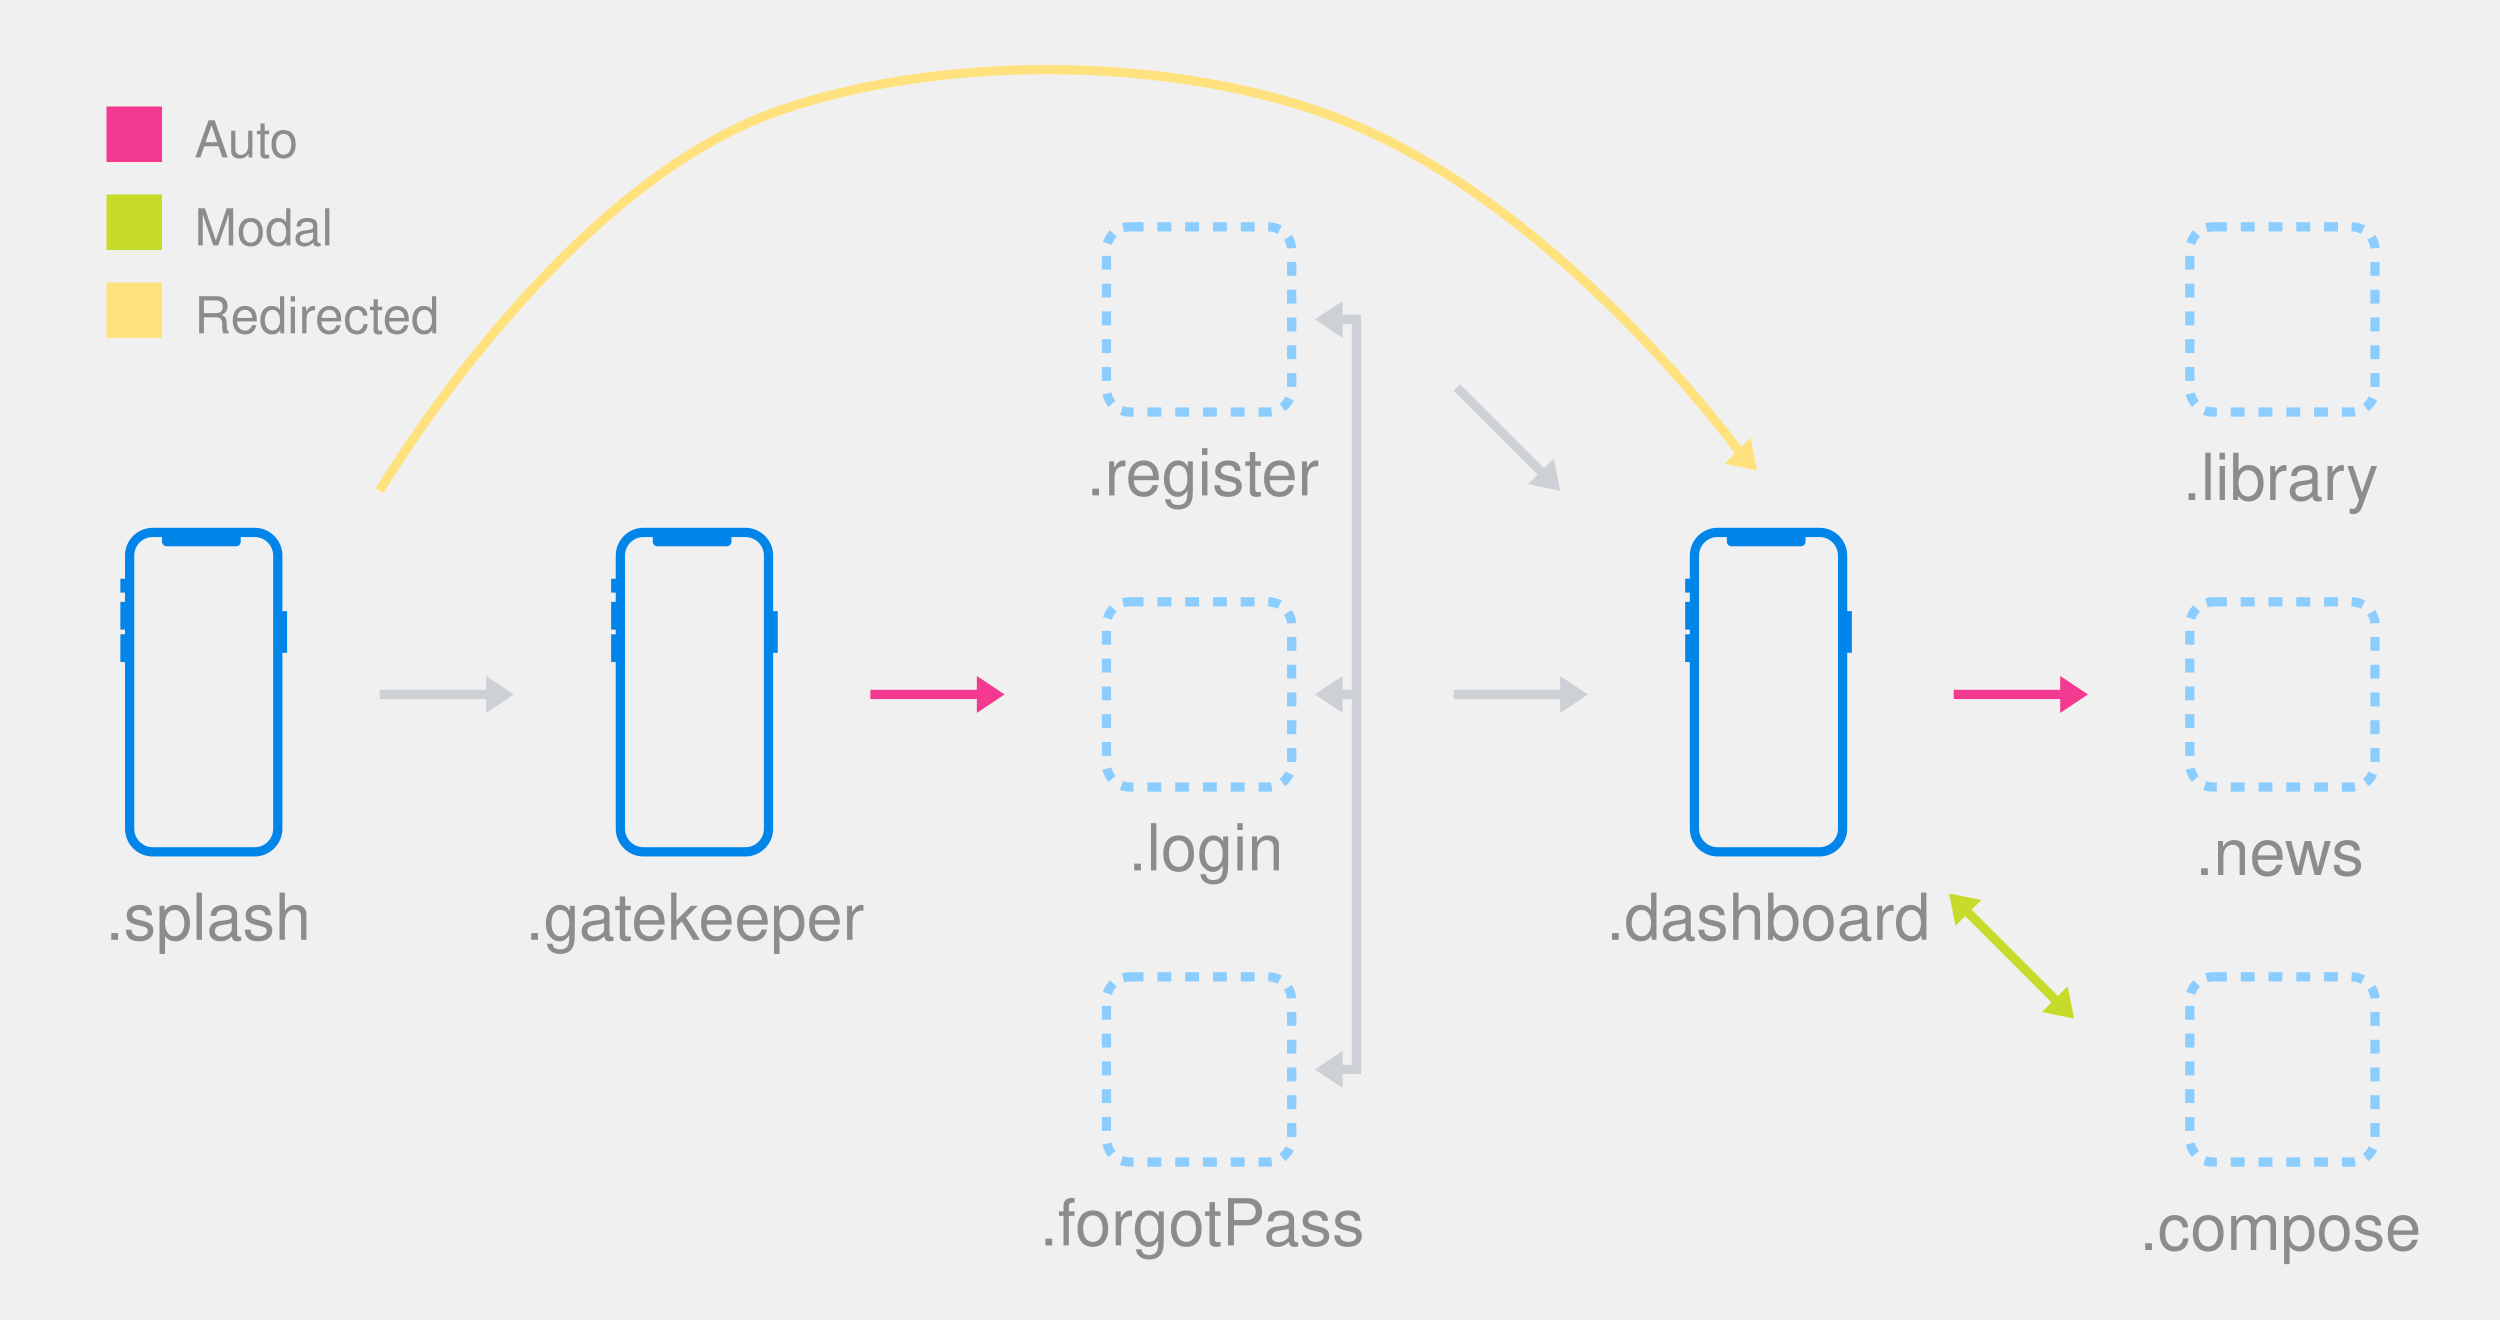
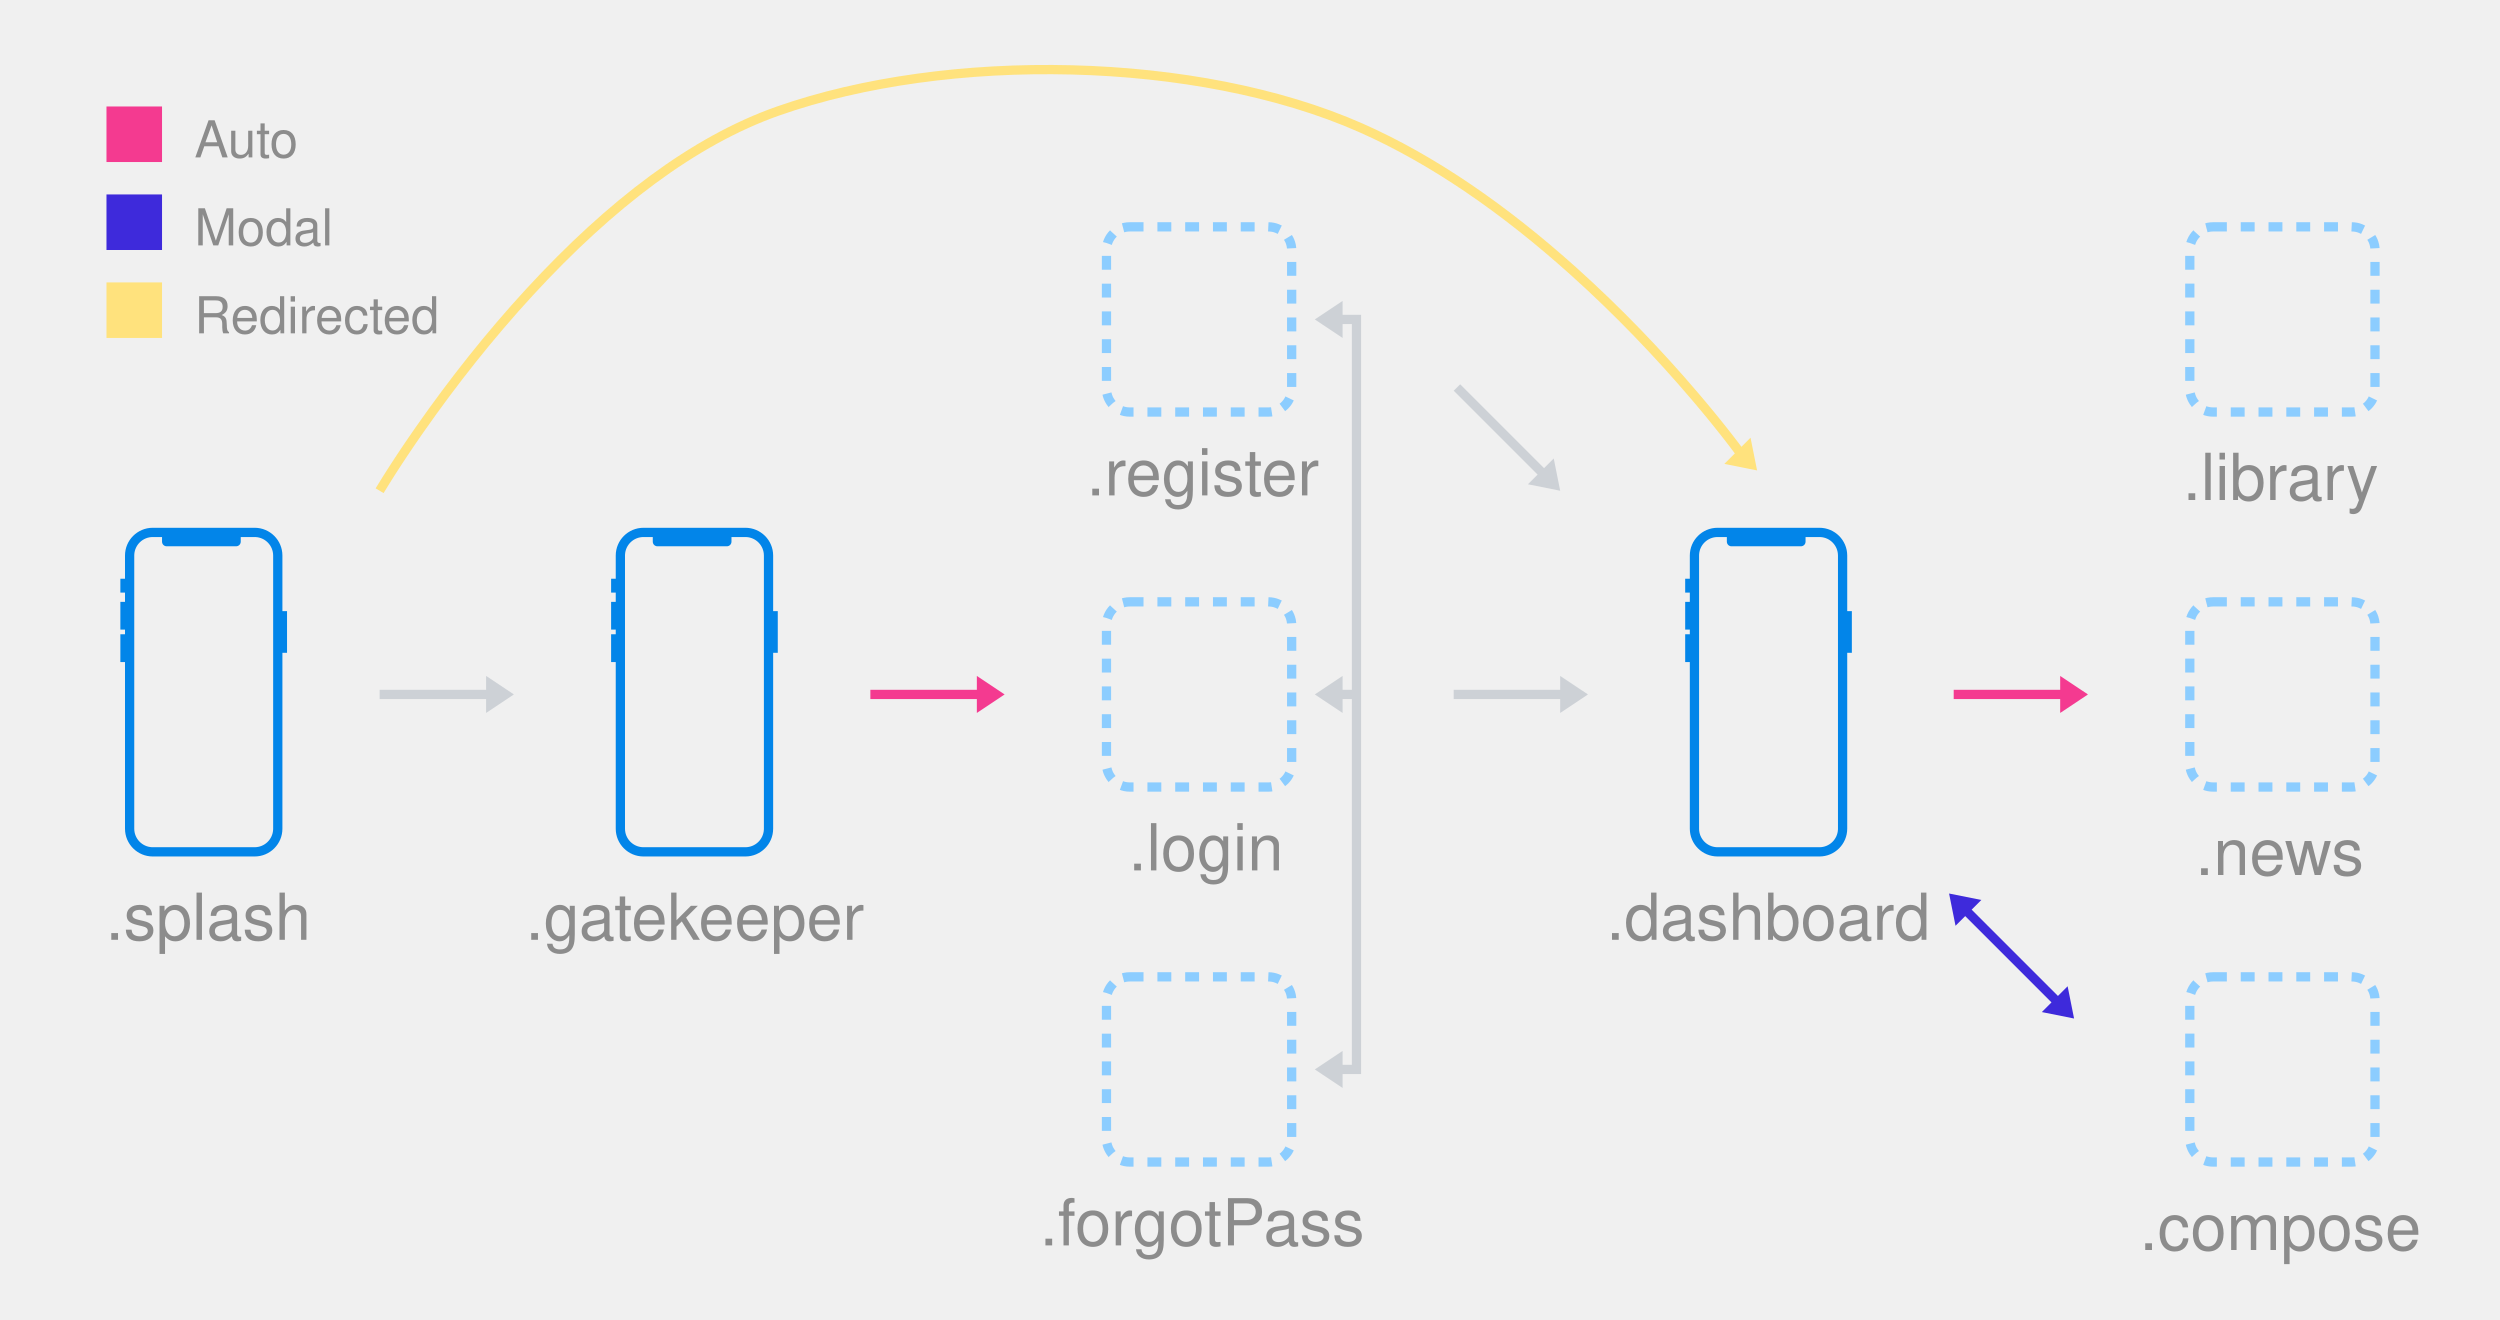
<svg xmlns="http://www.w3.org/2000/svg" xmlns:xlink="http://www.w3.org/1999/xlink" width="540px" height="285px" viewBox="0 0 540 285" version="1.1">
  <defs>
    <rect id="path-1" x="238" y="48" width="42" height="42" rx="6" />
    <mask id="mask-2" maskContentUnits="userSpaceOnUse" maskUnits="objectBoundingBox" x="0" y="0" width="42" height="42" fill="white">
      <use xlink:href="#path-1" />
    </mask>
    <rect id="path-3" x="238" y="129" width="42" height="42" rx="6" />
    <mask id="mask-4" maskContentUnits="userSpaceOnUse" maskUnits="objectBoundingBox" x="0" y="0" width="42" height="42" fill="white">
      <use xlink:href="#path-3" />
    </mask>
    <rect id="path-5" x="472" y="210" width="42" height="42" rx="6" />
    <mask id="mask-6" maskContentUnits="userSpaceOnUse" maskUnits="objectBoundingBox" x="0" y="0" width="42" height="42" fill="white">
      <use xlink:href="#path-5" />
    </mask>
    <rect id="path-7" x="472" y="129" width="42" height="42" rx="6" />
    <mask id="mask-8" maskContentUnits="userSpaceOnUse" maskUnits="objectBoundingBox" x="0" y="0" width="42" height="42" fill="white">
      <use xlink:href="#path-7" />
    </mask>
    <rect id="path-9" x="472" y="48" width="42" height="42" rx="6" />
    <mask id="mask-10" maskContentUnits="userSpaceOnUse" maskUnits="objectBoundingBox" x="0" y="0" width="42" height="42" fill="white">
      <use xlink:href="#path-9" />
    </mask>
    <rect id="path-11" x="238" y="210" width="42" height="42" rx="6" />
    <mask id="mask-12" maskContentUnits="userSpaceOnUse" maskUnits="objectBoundingBox" x="0" y="0" width="42" height="42" fill="white">
      <use xlink:href="#path-11" />
    </mask>
  </defs>
  <g id="iPhone-8" stroke="none" stroke-width="1" fill="none" fill-rule="evenodd">
    <path d="M55,114 C58.314,114 61,116.686 61,120 L61,132 L62,132 L62,141 L61,141 L61,179 C61,182.314 58.314,185 55,185 L33,185 C29.686,185 27,182.314 27,179 L27,143 L26,143 L26,137 L27,137 L27,136 L26,136 L26,130 L27,130 L27,128 L26,128 L26,125 L27,125 L27,120 C27,116.686 29.686,114 33,114 L55,114 Z M55,116 L52,116 L52,117 C52,117.552 51.552,118 51,118 L36,118 C35.448,118 35,117.552 35,117 L35,116 L33,116 C30.858,116 29.109,117.684 29.005,119.8 L29,120 L29,179 C29,181.142 30.684,182.891 32.8,182.995 L33,183 L55,183 C57.142,183 58.891,181.316 58.995,179.2 L59,179 L59,120 C59,117.858 57.316,116.109 55.2,116.005 L55,116 Z" id="Combined-Shape" fill="#0285E9" fill-rule="nonzero" />
    <path d="M161,114 C164.314,114 167,116.686 167,120 L167,132 L168,132 L168,141 L167,141 L167,179 C167,182.314 164.314,185 161,185 L139,185 C135.686,185 133,182.314 133,179 L133,143 L132,143 L132,137 L133,137 L133,136 L132,136 L132,130 L133,130 L133,128 L132,128 L132,125 L133,125 L133,120 C133,116.686 135.686,114 139,114 L161,114 Z M161,116 L158,116 L158,117 C158,117.552 157.552,118 157,118 L142,118 C141.448,118 141,117.552 141,117 L141,116 L139,116 C136.858,116 135.109,117.684 135.005,119.8 L135,120 L135,179 C135,181.142 136.684,182.891 138.8,182.995 L139,183 L161,183 C163.142,183 164.891,181.316 164.995,179.2 L165,179 L165,120 C165,117.858 163.316,116.109 161.2,116.005 L161,116 Z" id="Combined-Shape-Copy" fill="#0285E9" fill-rule="nonzero" />
    <path d="M393,114 C396.314,114 399,116.686 399,120 L399,132 L400,132 L400,141 L399,141 L399,179 C399,182.314 396.314,185 393,185 L371,185 C367.686,185 365,182.314 365,179 L365,143 L364,143 L364,137 L365,137 L365,136 L364,136 L364,130 L365,130 L365,128 L364,128 L364,125 L365,125 L365,120 C365,116.686 367.686,114 371,114 L393,114 Z M393,116 L390,116 L390,117 C390,117.552 389.552,118 389,118 L374,118 C373.448,118 373,117.552 373,117 L373,116 L371,116 C368.858,116 367.109,117.684 367.005,119.8 L367,120 L367,179 C367,181.142 368.684,182.891 370.8,182.995 L371,183 L393,183 C395.142,183 396.891,181.316 396.995,179.2 L397,179 L397,120 C397,117.858 395.316,116.109 393.2,116.005 L393,116 Z" id="Combined-Shape-Copy-2" fill="#0285E9" fill-rule="nonzero" />
    <text id=".splash" font-family="Helvetica" font-size="14" font-weight="normal" fill="#8C8C8C">
      <tspan x="22.821" y="203">.splash</tspan>
    </text>
    <text id=".dashboard" font-family="Helvetica" font-size="14" font-weight="normal" fill="#8C8C8C">
      <tspan x="346.973" y="203">.dashboard</tspan>
    </text>
    <text id=".compose" font-family="Helvetica" font-size="14" font-weight="normal" fill="#8C8C8C">
      <tspan x="462.152" y="270">.compose</tspan>
    </text>
    <text id=".news" font-family="Helvetica" font-size="14" font-weight="normal" fill="#8C8C8C">
      <tspan x="474.214" y="189">.news</tspan>
    </text>
    <text id=".library" font-family="Helvetica" font-size="14" font-weight="normal" fill="#8C8C8C">
      <tspan x="471.497" y="108">.library</tspan>
    </text>
    <text id=".register" font-family="Helvetica" font-size="14" font-weight="normal" fill="#8C8C8C">
      <tspan x="234.714" y="107">.register</tspan>
    </text>
    <text id=".login" font-family="Helvetica" font-size="14" font-weight="normal" fill="#8C8C8C">
      <tspan x="243.766" y="188">.login</tspan>
    </text>
    <text id=".forgotPass" font-family="Helvetica" font-size="14" font-weight="normal" fill="#8C8C8C">
      <tspan x="224.593" y="269">.forgotPass</tspan>
    </text>
    <text id=".gatekeeper" font-family="Helvetica" font-size="14" font-weight="normal" fill="#8C8C8C">
      <tspan x="113.528" y="203">.gatekeeper</tspan>
    </text>
    <use id="Rectangle" stroke="#8CCDFF" mask="url(#mask-2)" stroke-width="4" stroke-dasharray="3" xlink:href="#path-1" />
    <use id="Rectangle-Copy-4" stroke="#8CCDFF" mask="url(#mask-4)" stroke-width="4" stroke-dasharray="3" xlink:href="#path-3" />
    <use id="Rectangle-Copy-6" stroke="#8CCDFF" mask="url(#mask-6)" stroke-width="4" stroke-dasharray="3" xlink:href="#path-5" />
    <use id="Rectangle-Copy-12" stroke="#8CCDFF" mask="url(#mask-8)" stroke-width="4" stroke-dasharray="3" xlink:href="#path-7" />
    <use id="Rectangle-Copy-11" stroke="#8CCDFF" mask="url(#mask-10)" stroke-width="4" stroke-dasharray="3" xlink:href="#path-9" />
    <use id="Rectangle-Copy-5" stroke="#8CCDFF" mask="url(#mask-12)" stroke-width="4" stroke-dasharray="3" xlink:href="#path-11" />
    <g id="Group" transform="translate(81.13793, 14.02773)">
      <path d="M129.862,131.972 L135.862,135.972 L129.862,139.972 L129.862,136.972 L106.862,136.972 L106.862,134.972 L129.862,134.972 L129.862,131.972 Z" id="Combined-Shape-Copy-3" fill="#F43A90" />
      <path d="M255.862,131.972 L261.862,135.972 L255.862,139.972 L255.862,136.972 L232.862,136.972 L232.862,134.972 L255.862,134.972 L255.862,131.972 Z" id="Combined-Shape-Copy-6" fill="#CDD1D6" />
      <path d="M363.862,131.972 L369.862,135.972 L363.862,139.972 L363.862,136.972 L340.862,136.972 L340.862,134.972 L363.862,134.972 L363.862,131.972 Z" id="Combined-Shape" fill="#F43A90" />
      <path d="M23.862,131.972 L29.862,135.972 L23.862,139.972 L23.862,136.972 L0.862,136.972 L0.862,134.972 L23.862,134.972 L23.862,131.972 Z" id="Combined-Shape-Copy-5" fill="#CDD1D6" />
      <polygon id="Path-Copy" fill="#CDD1D6" transform="translate(244.3621, 80.47227) scale(1, -1) translate(-244.3621, -80.47227) " points="248.892 70.366 255.862 68.972 254.468 75.942 252.377 73.851 234.256 91.972 232.862 90.578 250.983 72.457" />
-       <path d="M344.741,202.487 L346.832,204.578 L339.862,205.972 L341.256,199.003 L343.347,201.093 L352.665,191.775 L361.983,182.457 L359.892,180.366 L366.862,178.972 L365.468,185.942 L363.377,183.851 L344.741,202.487 Z" id="Combined-Shape" fill="#C6DB2A" transform="translate(353.3621, 192.4723) scale(1, -1) translate(-353.3621, -192.4723) " />
+       <path d="M344.741,202.487 L346.832,204.578 L339.862,205.972 L341.256,199.003 L343.347,201.093 L352.665,191.775 L361.983,182.457 L359.892,180.366 L366.862,178.972 L365.468,185.942 L363.377,183.851 L344.741,202.487 Z" id="Combined-Shape" fill="#3E2ADB" transform="translate(353.3621, 192.4723) scale(1, -1) translate(-353.3621, -192.4723) " />
      <path d="M208.862,139.972 L202.862,135.972 L208.862,131.972 L208.862,134.972 L210.862,134.972 L210.862,55.972 L208.862,55.972 L208.862,58.972 L202.862,54.972 L208.862,50.972 L208.862,53.972 L212.862,53.972 L212.862,217.972 L208.862,217.972 L208.862,220.972 L202.862,216.972 L208.862,212.972 L208.862,215.972 L210.862,215.972 L210.862,136.972 L208.862,136.972 L208.862,139.972 Z" id="Combined-Shape" fill="#CDD1D6" />
      <path d="M213.267,12.693 C228.9,19.614 244.383,30.328 259.393,43.807 C269.033,52.462 277.898,61.733 285.791,71.005 L286.378,71.697 L287.523,73.059 L288.629,74.39 L289.694,75.69 C289.868,75.904 290.041,76.117 290.211,76.328 L291.216,77.578 C291.38,77.783 291.542,77.987 291.702,78.19 L292.645,79.387 C292.798,79.583 292.95,79.778 293.1,79.971 L294.268,81.491 L294.781,82.17 L295.012,82.482 L296.981,80.515 L298.395,87.586 L291.324,86.172 L293.584,83.911 L293.417,83.685 L292.675,82.7 L292.121,81.976 L291.52,81.198 L290.607,80.029 C290.451,79.831 290.293,79.632 290.134,79.431 L289.158,78.209 C288.992,78.002 288.825,77.794 288.655,77.584 L287.618,76.311 L286.541,75.005 L285.424,73.668 C285.046,73.217 284.66,72.762 284.268,72.301 C276.43,63.094 267.625,53.886 258.057,45.295 C243.191,31.946 227.876,21.348 212.457,14.522 C177.275,-1.054 123.651,-1.915 87.194,10.916 C69.274,17.222 51.343,30.889 34.013,49.718 C25.402,59.074 17.499,69.102 10.48,79.13 L9.445,80.618 L8.445,82.074 L7.481,83.497 L6.553,84.884 L5.662,86.235 C5.517,86.457 5.373,86.677 5.231,86.896 L4.395,88.189 L3.718,89.251 L2.96,90.457 L1.939,92.119 L1.723,92.48 L5.68434189e-14,91.464 L0.591,90.486 L1.262,89.4 L2.028,88.181 L2.712,87.109 L3.554,85.806 L4.433,84.464 L5.349,83.084 C5.661,82.619 5.978,82.147 6.302,81.669 L7.291,80.219 L8.316,78.736 C8.489,78.486 8.665,78.235 8.841,77.983 C15.908,67.887 23.865,57.791 32.541,48.364 C50.073,29.316 68.247,15.464 86.53,9.029 C123.453,-3.966 177.602,-3.096 213.267,12.693 Z" id="Combined-Shape" fill="#FFE27D" fill-rule="nonzero" />
    </g>
    <text id="Auto" font-family="Helvetica" font-size="11" font-weight="normal" fill="#8C8C8C">
      <tspan x="42" y="34">Auto</tspan>
    </text>
    <text id="Modal" font-family="Helvetica" font-size="11" font-weight="normal" fill="#8C8C8C">
      <tspan x="42" y="53">Modal</tspan>
    </text>
    <text id="Redirected" font-family="Helvetica" font-size="11" font-weight="normal" fill="#8C8C8C">
      <tspan x="42" y="72">Redirected</tspan>
    </text>
    <rect id="Rectangle" fill="#F43A90" x="23" y="23" width="12" height="12" />
-     <rect id="Rectangle-Copy-13" fill="#C6DB2A" x="23" y="42" width="12" height="12" />
+     <rect id="Rectangle-Copy-13" fill="#3E2ADB" x="23" y="42" width="12" height="12" />
    <rect id="Rectangle-Copy-14" fill="#FFE27D" x="23" y="61" width="12" height="12" />
  </g>
</svg>
